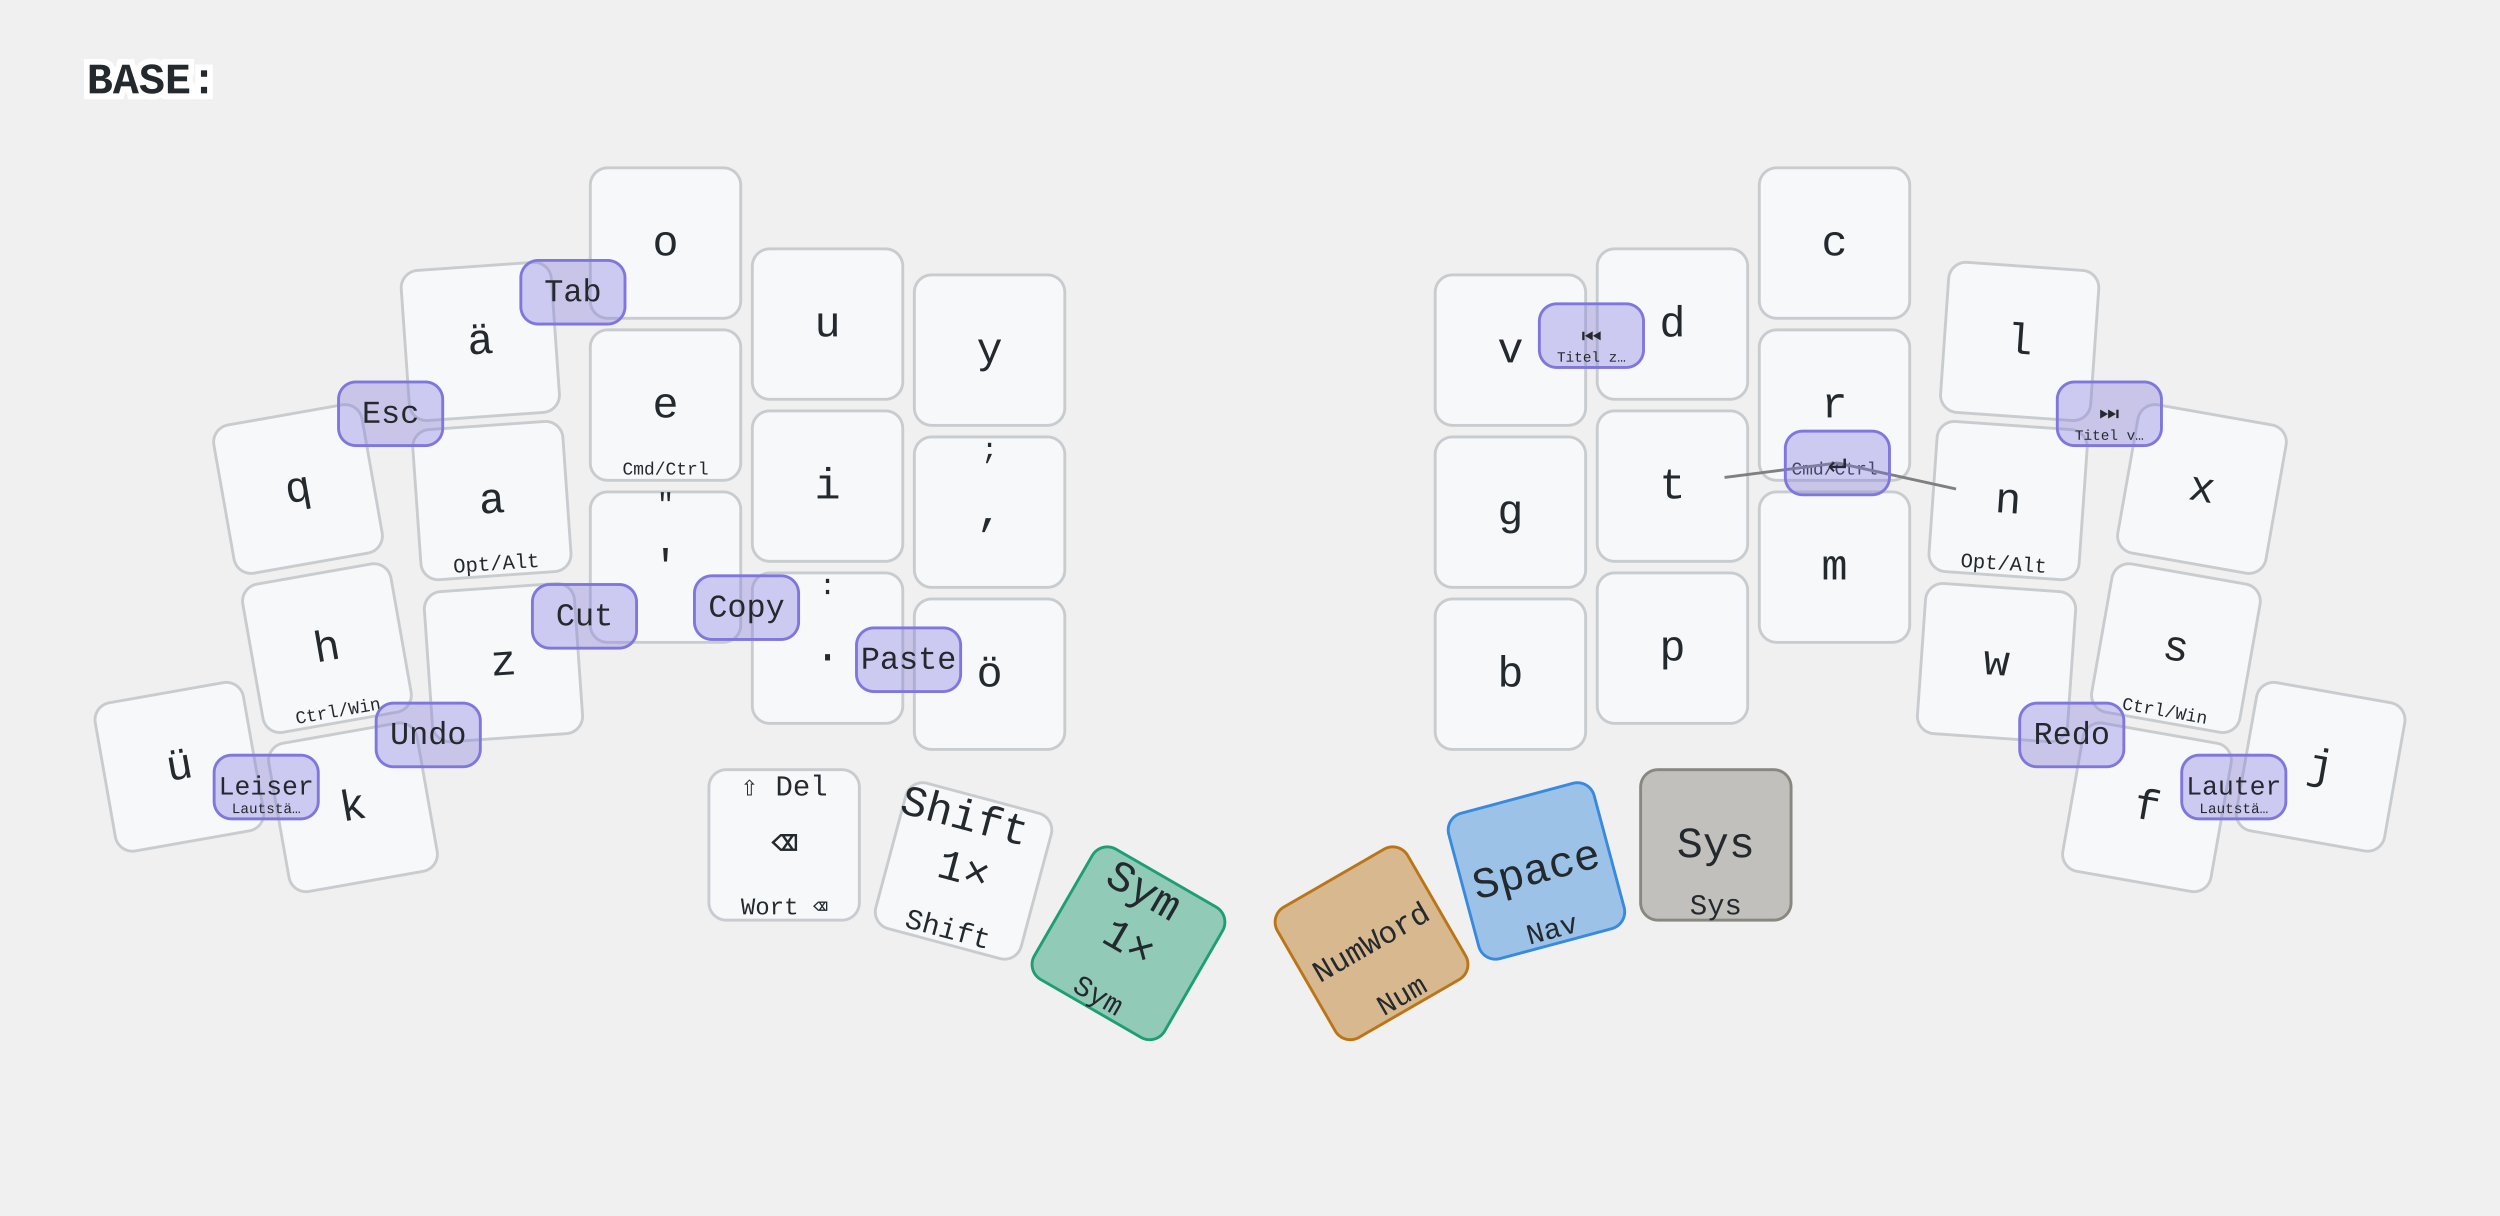
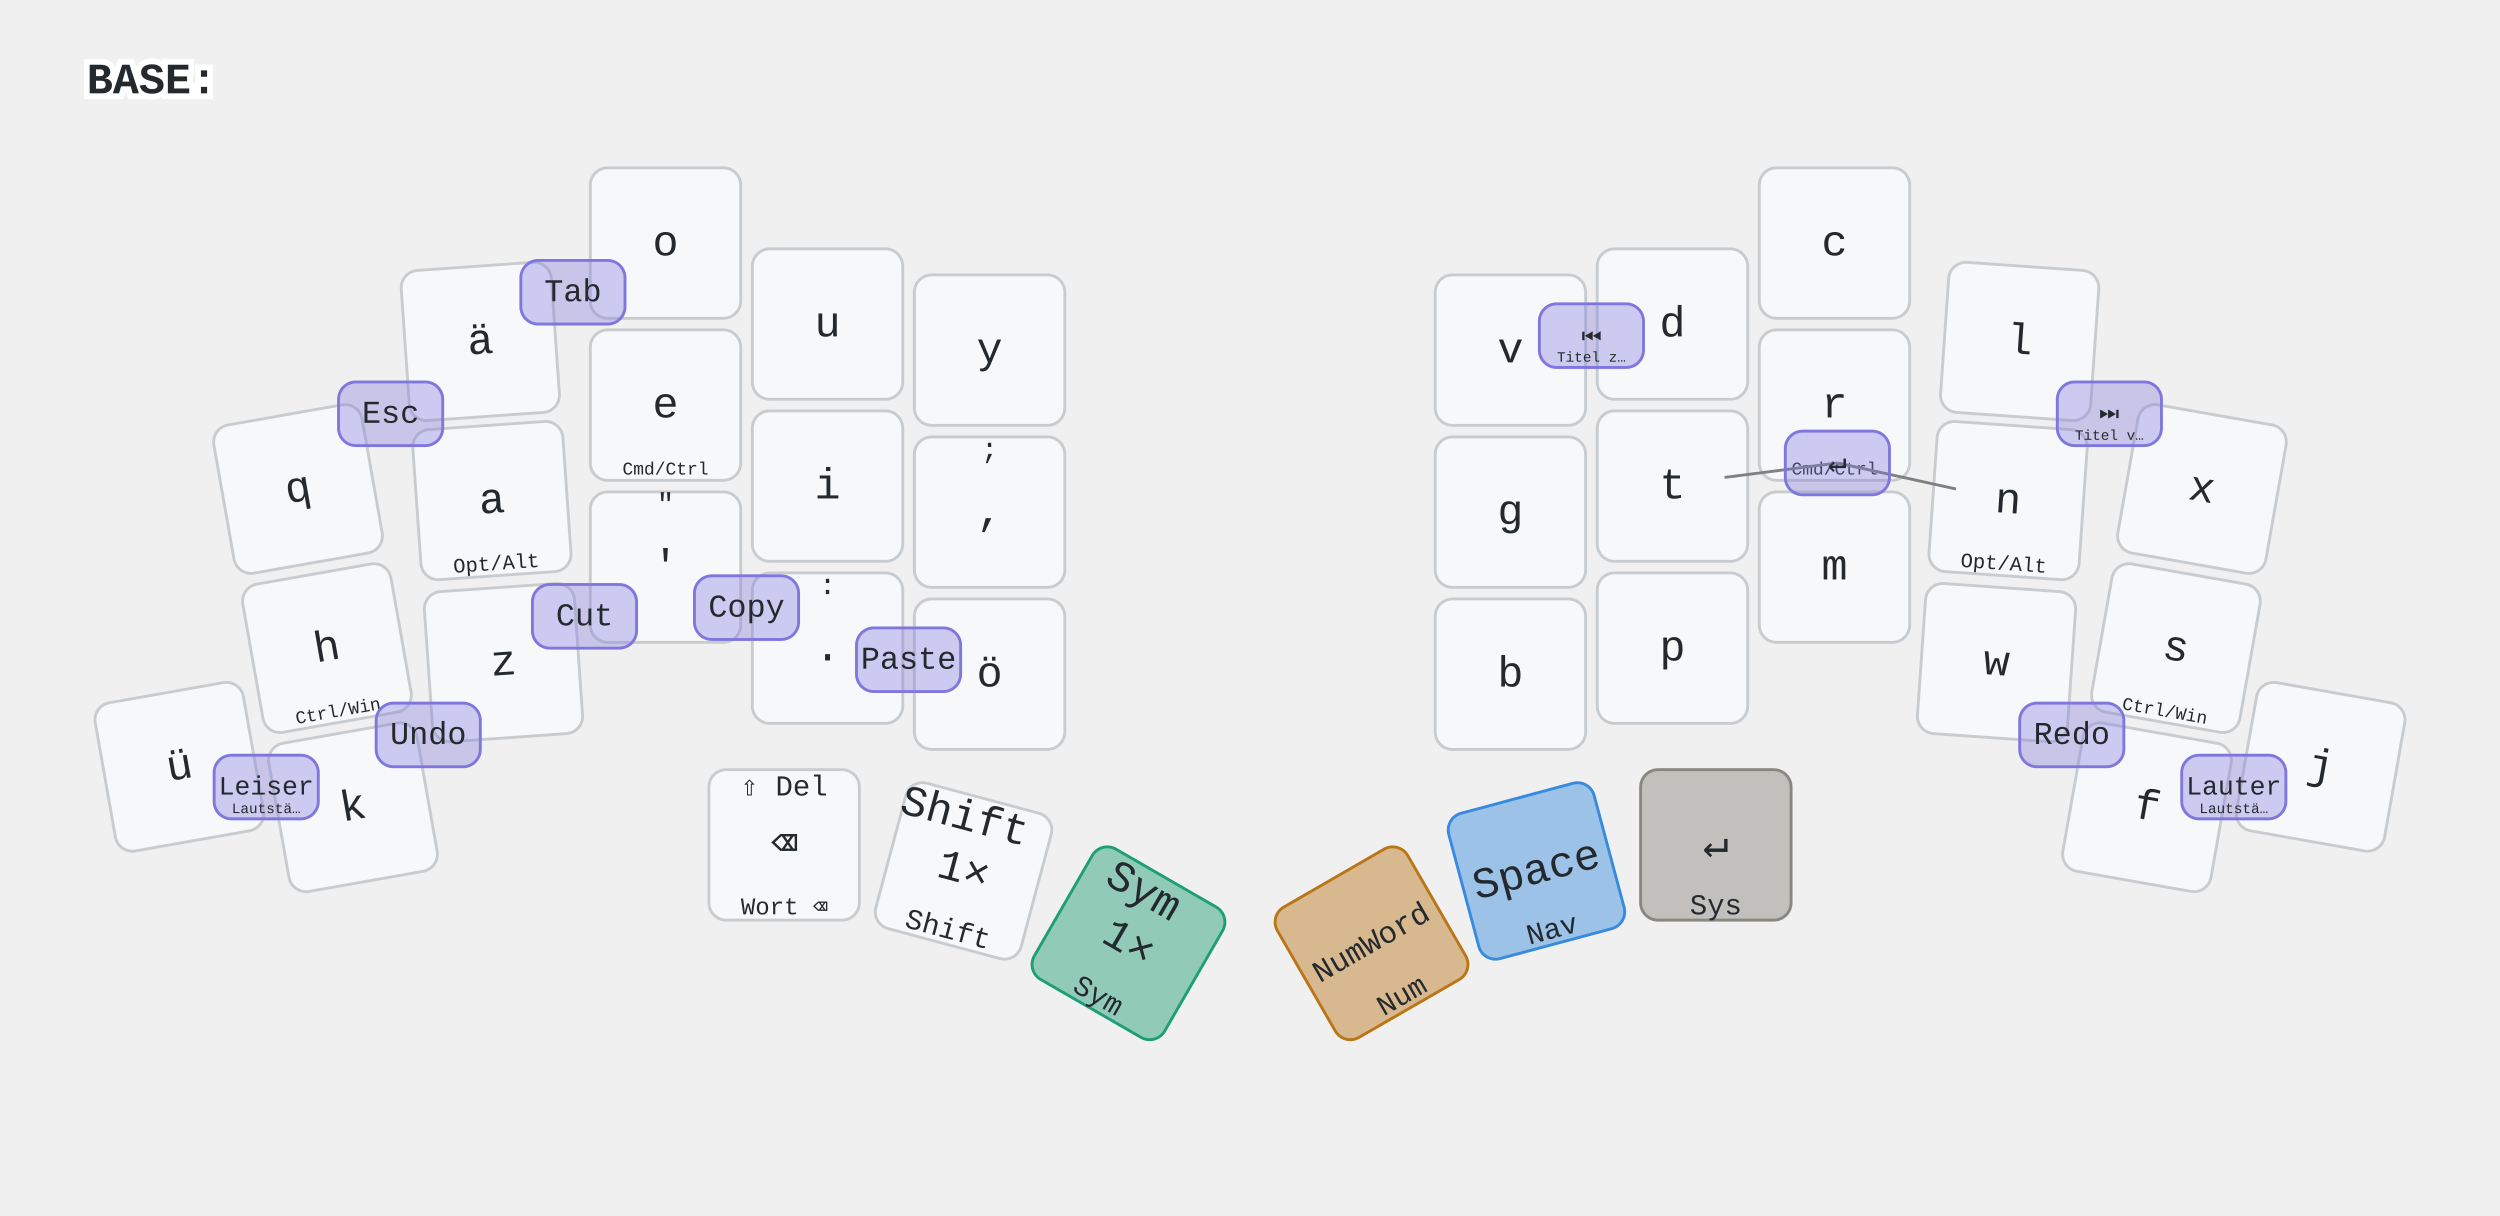
<svg xmlns="http://www.w3.org/2000/svg" width="1728" height="840" viewBox="0 0 864 420" class="keymap">
  <style>/* inherit to force styles through use tags */
svg path {
    fill: inherit;
}

/* font and background color specifications */
svg.keymap {
    font-family: SFMono-Regular,Consolas,Liberation Mono,Menlo,monospace;
    font-size: 14px;
    font-kerning: normal;
    text-rendering: optimizeLegibility;
    fill: #24292e;
}

/* default key styling */
rect.key {
    fill: #f6f8fa;
}

rect.key, rect.combo {
    stroke: #c9cccf;
    stroke-width: 1;
}

/* default key side styling, only used is draw_key_sides is set */
rect.side {
    filter: brightness(90%);
}

/* color accent for combo boxes */
rect.combo, rect.combo-separate {
    fill: #cdf;
}

/* color accent for held keys */
rect.held, rect.combo.held {
    fill: #fdd;
}

/* color accent for ghost (optional) keys */
rect.ghost, rect.combo.ghost {
    stroke-dasharray: 4, 4;
    stroke-width: 2;
}

text {
    text-anchor: middle;
    dominant-baseline: middle;
}

/* styling for layer labels */
text.label {
    font-weight: bold;
    text-anchor: start;
    stroke: white;
    stroke-width: 4;
    paint-order: stroke;
}

/* styling for optional footer */
text.footer {
    text-anchor: end;
    dominant-baseline: auto;
    stroke: white;
    stroke-width: 4;
    paint-order: stroke;
}

/* styling for combo tap, and key non-tap label text */
text.combo, text.hold, text.shifted, text.left, text.right {
    font-size: 11px;
}

text.hold {
    text-anchor: middle;
    dominant-baseline: auto;
}

text.shifted {
    text-anchor: middle;
    dominant-baseline: hanging;
}

text.left {
    text-anchor: start;
}

text.right {
    text-anchor: end;
}

text.layer-activator {
    text-decoration: underline;
}

/* styling for hold/shifted label text in combo box */
text.combo.hold, text.combo.shifted, text.combo.left, text.combo.right {
    font-size: 8px;
}

/* lighter symbol for transparent keys */
text.trans {
    fill: #7b7e81;
}

/* styling for combo dendrons */
path.combo {
    stroke-width: 1;
    stroke: gray;
    fill: none;
}

/* Start Tabler Icons Cleanup */
/* cannot use height/width with glyphs */
.icon-tabler &gt; path {
    fill: inherit;
    stroke: inherit;
    stroke-width: 2;
}
/* hide tabler's default box */
.icon-tabler &gt; path[stroke="none"][fill="none"] {
    visibility: hidden;
}
/* End Tabler Icons Cleanup */

@media (prefers-color-scheme: dark) {
svg.keymap { fill: #d1d6db; }
rect.key { fill: #3f4750; }
rect.key, rect.combo { stroke: #60666c; }
rect.combo, rect.combo-separate { fill: #1f3d7a; }
rect.held, rect.combo.held { fill: #854747; }
text.label, text.footer { stroke: black; }
text.trans { fill: #7e8184; }
path.combo { stroke: #7f7f7f; }

}

rect.key { stroke-width: 1; }
text { font-size: 15px; }
text.hold, text.shifted { font-size: 10px; }
rect.combo { fill: #7F77DD; fill-opacity: .35; stroke: #7F77DD; }

.layer-NAV rect.key.lay { fill: #378ADD; fill-opacity: .22; stroke: #378ADD; }
rect.key.trig-NAV { fill: #378ADD; fill-opacity: .45; stroke: #378ADD; }
rect.key.held.trig-NAV { stroke-width: 4; }

.layer-SYM rect.key.lay { fill: #1D9E75; fill-opacity: .22; stroke: #1D9E75; }
rect.key.trig-SYM { fill: #1D9E75; fill-opacity: .45; stroke: #1D9E75; }
rect.key.held.trig-SYM { stroke-width: 4; }

.layer-NUM rect.key.lay { fill: #BA7517; fill-opacity: .22; stroke: #BA7517; }
rect.key.trig-NUM { fill: #BA7517; fill-opacity: .45; stroke: #BA7517; }
rect.key.held.trig-NUM { stroke-width: 4; }

.layer-SYS rect.key.lay { fill: #888780; fill-opacity: .22; stroke: #888780; }
rect.key.trig-SYS { fill: #888780; fill-opacity: .45; stroke: #888780; }
rect.key.held.trig-SYS { stroke-width: 4; }
</style>
  <g transform="translate(30, 0)" class="layer-BASE">
    <text x="0" y="28" class="label" id="BASE">BASE:</text>
    <g transform="translate(0, 56)">
      <g transform="translate(73, 113) rotate(-10.0)" class="key keypos-0">
        <rect rx="6" ry="6" x="-26" y="-26" width="52" height="52" class="key" />
        <text x="0" y="0" class="key tap">q</text>
      </g>
      <g transform="translate(136, 62) rotate(-4.0)" class="key keypos-1">
        <rect rx="6" ry="6" x="-26" y="-26" width="52" height="52" class="key" />
        <text x="0" y="0" class="key tap">ä</text>
      </g>
      <g transform="translate(200, 28)" class="key keypos-2">
        <rect rx="6" ry="6" x="-26" y="-26" width="52" height="52" class="key" />
        <text x="0" y="0" class="key tap">o</text>
      </g>
      <g transform="translate(256, 56)" class="key keypos-3">
        <rect rx="6" ry="6" x="-26" y="-26" width="52" height="52" class="key" />
        <text x="0" y="0" class="key tap">u</text>
      </g>
      <g transform="translate(312, 65)" class="key keypos-4">
        <rect rx="6" ry="6" x="-26" y="-26" width="52" height="52" class="key" />
        <text x="0" y="0" class="key tap">y</text>
      </g>
      <g transform="translate(492, 65)" class="key keypos-5">
        <rect rx="6" ry="6" x="-26" y="-26" width="52" height="52" class="key" />
        <text x="0" y="0" class="key tap">v</text>
      </g>
      <g transform="translate(548, 56)" class="key keypos-6">
        <rect rx="6" ry="6" x="-26" y="-26" width="52" height="52" class="key" />
        <text x="0" y="0" class="key tap">d</text>
      </g>
      <g transform="translate(604, 28)" class="key keypos-7">
        <rect rx="6" ry="6" x="-26" y="-26" width="52" height="52" class="key" />
        <text x="0" y="0" class="key tap">c</text>
      </g>
      <g transform="translate(668, 62) rotate(4.0)" class="key keypos-8">
        <rect rx="6" ry="6" x="-26" y="-26" width="52" height="52" class="key" />
        <text x="0" y="0" class="key tap">l</text>
      </g>
      <g transform="translate(731, 113) rotate(10.0)" class="key keypos-9">
        <rect rx="6" ry="6" x="-26" y="-26" width="52" height="52" class="key" />
        <text x="0" y="0" class="key tap">x</text>
      </g>
      <g transform="translate(83, 168) rotate(-10.0)" class="key keypos-10">
        <rect rx="6" ry="6" x="-26" y="-26" width="52" height="52" class="key" />
        <text x="0" y="0" class="key tap">h</text>
        <text x="0" y="24" class="key hold">
          <tspan style="font-size: 62%">Ctrl/Win</tspan>
        </text>
      </g>
      <g transform="translate(140, 117) rotate(-4.0)" class="key keypos-11">
        <rect rx="6" ry="6" x="-26" y="-26" width="52" height="52" class="key" />
        <text x="0" y="0" class="key tap">a</text>
        <text x="0" y="24" class="key hold">
          <tspan style="font-size: 71%">Opt/Alt</tspan>
        </text>
      </g>
      <g transform="translate(200, 84)" class="key keypos-12">
        <rect rx="6" ry="6" x="-26" y="-26" width="52" height="52" class="key" />
        <text x="0" y="0" class="key tap">e</text>
        <text x="0" y="24" class="key hold">
          <tspan style="font-size: 62%">Cmd/Ctrl</tspan>
        </text>
      </g>
      <g transform="translate(256, 112)" class="key keypos-13">
        <rect rx="6" ry="6" x="-26" y="-26" width="52" height="52" class="key" />
        <text x="0" y="0" class="key tap">i</text>
      </g>
      <g transform="translate(312, 121)" class="key keypos-14">
        <rect rx="6" ry="6" x="-26" y="-26" width="52" height="52" class="key" />
        <text x="0" y="0" class="key tap">,</text>
        <text x="0" y="-24" class="key shifted">;</text>
      </g>
      <g transform="translate(492, 121)" class="key keypos-15">
        <rect rx="6" ry="6" x="-26" y="-26" width="52" height="52" class="key" />
        <text x="0" y="0" class="key tap">g</text>
      </g>
      <g transform="translate(548, 112)" class="key keypos-16">
        <rect rx="6" ry="6" x="-26" y="-26" width="52" height="52" class="key" />
        <text x="0" y="0" class="key tap">t</text>
      </g>
      <g transform="translate(604, 84)" class="key keypos-17">
        <rect rx="6" ry="6" x="-26" y="-26" width="52" height="52" class="key" />
        <text x="0" y="0" class="key tap">r</text>
        <text x="0" y="24" class="key hold">
          <tspan style="font-size: 62%">Cmd/Ctrl</tspan>
        </text>
      </g>
      <g transform="translate(664, 117) rotate(4.0)" class="key keypos-18">
        <rect rx="6" ry="6" x="-26" y="-26" width="52" height="52" class="key" />
        <text x="0" y="0" class="key tap">n</text>
        <text x="0" y="24" class="key hold">
          <tspan style="font-size: 71%">Opt/Alt</tspan>
        </text>
      </g>
      <g transform="translate(722, 168) rotate(10.0)" class="key keypos-19">
        <rect rx="6" ry="6" x="-26" y="-26" width="52" height="52" class="key" />
        <text x="0" y="0" class="key tap">s</text>
        <text x="0" y="24" class="key hold">
          <tspan style="font-size: 62%">Ctrl/Win</tspan>
        </text>
      </g>
      <g transform="translate(32, 209) rotate(-10.0)" class="key keypos-20">
        <rect rx="6" ry="6" x="-26" y="-26" width="52" height="52" class="key" />
        <text x="0" y="0" class="key tap">ü</text>
      </g>
      <g transform="translate(92, 223) rotate(-10.0)" class="key keypos-21">
        <rect rx="6" ry="6" x="-26" y="-26" width="52" height="52" class="key" />
        <text x="0" y="0" class="key tap">k</text>
      </g>
      <g transform="translate(144, 173) rotate(-4.0)" class="key keypos-22">
        <rect rx="6" ry="6" x="-26" y="-26" width="52" height="52" class="key" />
        <text x="0" y="0" class="key tap">z</text>
      </g>
      <g transform="translate(200, 140)" class="key keypos-23">
        <rect rx="6" ry="6" x="-26" y="-26" width="52" height="52" class="key" />
        <text x="0" y="0" class="key tap">'</text>
        <text x="0" y="-24" class="key shifted">"</text>
      </g>
      <g transform="translate(256, 168)" class="key keypos-24">
        <rect rx="6" ry="6" x="-26" y="-26" width="52" height="52" class="key" />
        <text x="0" y="0" class="key tap">.</text>
        <text x="0" y="-24" class="key shifted">:</text>
      </g>
      <g transform="translate(312, 177)" class="key keypos-25">
        <rect rx="6" ry="6" x="-26" y="-26" width="52" height="52" class="key" />
        <text x="0" y="0" class="key tap">ö</text>
      </g>
      <g transform="translate(492, 177)" class="key keypos-26">
        <rect rx="6" ry="6" x="-26" y="-26" width="52" height="52" class="key" />
        <text x="0" y="0" class="key tap">b</text>
      </g>
      <g transform="translate(548, 168)" class="key keypos-27">
        <rect rx="6" ry="6" x="-26" y="-26" width="52" height="52" class="key" />
        <text x="0" y="0" class="key tap">p</text>
      </g>
      <g transform="translate(604, 140)" class="key keypos-28">
        <rect rx="6" ry="6" x="-26" y="-26" width="52" height="52" class="key" />
        <text x="0" y="0" class="key tap">m</text>
      </g>
      <g transform="translate(660, 173) rotate(4.0)" class="key keypos-29">
        <rect rx="6" ry="6" x="-26" y="-26" width="52" height="52" class="key" />
        <text x="0" y="0" class="key tap">w</text>
      </g>
      <g transform="translate(712, 223) rotate(10.0)" class="key keypos-30">
        <rect rx="6" ry="6" x="-26" y="-26" width="52" height="52" class="key" />
        <text x="0" y="0" class="key tap">f</text>
      </g>
      <g transform="translate(772, 209) rotate(10.0)" class="key keypos-31">
        <rect rx="6" ry="6" x="-26" y="-26" width="52" height="52" class="key" />
        <text x="0" y="0" class="key tap">j</text>
      </g>
      <g transform="translate(241, 236)" class="key keypos-32">
        <rect rx="6" ry="6" x="-26" y="-26" width="52" height="52" class="key" />
        <text x="0" y="0" class="key tap">⌫</text>
        <text x="0" y="24" class="key hold">
          <tspan style="font-size: 83%">Wort ⌫</tspan>
        </text>
        <text x="0" y="-24" class="key shifted">⇧ Del</text>
      </g>
      <g transform="translate(303, 245) rotate(15.0)" class="key keypos-33">
        <rect rx="6" ry="6" x="-26" y="-26" width="52" height="52" class="key" />
        <text x="0" y="0" class="key tap">
          <tspan x="0" dy="-1.2em">Shift</tspan>
          <tspan x="0" dy="1.2em">1×</tspan>
        </text>
        <text x="0" y="24" class="key hold">Shift</text>
      </g>
      <g transform="translate(360, 270) rotate(30.0)" class="key trig-SYM keypos-34">
        <rect rx="6" ry="6" x="-26" y="-26" width="52" height="52" class="key trig-SYM" />
        <text x="0" y="0" class="key trig-SYM tap">
          <tspan x="0" dy="-1.2em">Sym</tspan>
          <tspan x="0" dy="1.2em">1×</tspan>
        </text>
        <text x="0" y="24" class="key trig-SYM hold">Sym</text>
      </g>
      <g transform="translate(444, 270) rotate(-30.0)" class="key trig-NUM keypos-35">
        <rect rx="6" ry="6" x="-26" y="-26" width="52" height="52" class="key trig-NUM" />
        <text x="0" y="0" class="key trig-NUM tap">
          <tspan style="font-size: 71%">NumWord</tspan>
        </text>
        <text x="0" y="24" class="key trig-NUM hold">Num</text>
      </g>
      <g transform="translate(501, 245) rotate(-15.0)" class="key trig-NAV keypos-36">
        <rect rx="6" ry="6" x="-26" y="-26" width="52" height="52" class="key trig-NAV" />
        <text x="0" y="0" class="key trig-NAV tap">Space</text>
        <text x="0" y="24" class="key trig-NAV hold">Nav</text>
      </g>
      <g transform="translate(563, 236)" class="key trig-SYS keypos-37">
        <rect rx="6" ry="6" x="-26" y="-26" width="52" height="52" class="key trig-SYS" />
-         <text x="0" y="0" class="key trig-SYS tap">Sys</text>
+         <text x="0" y="0" class="key trig-SYS tap">↵</text>
        <text x="0" y="24" class="key trig-SYS hold">Sys</text>
      </g>
      <g class="combo combo combopos-0">
        <rect rx="6" ry="6" x="87" y="76" width="36" height="22" class="combo combo" />
        <text x="105" y="87" class="combo combo tap">Esc</text>
      </g>
      <g class="combo combo combopos-1">
        <rect rx="6" ry="6" x="150" y="34" width="36" height="22" class="combo combo" />
        <text x="168" y="45" class="combo combo tap">Tab</text>
      </g>
      <g class="combo combo combopos-2">
        <path d="M605,104 l-39,5" class="combo" />
        <path d="M605,104 l41,9" class="combo" />
        <rect rx="6" ry="6" x="587" y="93" width="36" height="22" class="combo combo" />
        <text x="605" y="104" class="combo combo tap">↵</text>
      </g>
      <g class="combo combo combopos-3">
        <rect rx="6" ry="6" x="502" y="49" width="36" height="22" class="combo combo" />
        <text x="520" y="60" class="combo combo tap">⏮︎</text>
        <text x="520" y="69" class="combo combo hold">
          <tspan style="font-size: 62%">Titel z…</tspan>
        </text>
      </g>
      <g class="combo combo combopos-4">
        <rect rx="6" ry="6" x="681" y="76" width="36" height="22" class="combo combo" />
        <text x="699" y="87" class="combo combo tap">⏭︎</text>
        <text x="699" y="96" class="combo combo hold">
          <tspan style="font-size: 62%">Titel v…</tspan>
        </text>
      </g>
      <g class="combo combo combopos-5">
        <rect rx="6" ry="6" x="44" y="205" width="36" height="22" class="combo combo" />
        <text x="62" y="216" class="combo combo tap">
          <tspan style="font-size: 83%">Leiser</tspan>
        </text>
        <text x="62" y="225" class="combo combo hold">
          <tspan style="font-size: 62%">Lautstä…</tspan>
        </text>
      </g>
      <g class="combo combo combopos-6">
        <rect rx="6" ry="6" x="724" y="205" width="36" height="22" class="combo combo" />
        <text x="742" y="216" class="combo combo tap">
          <tspan style="font-size: 83%">Lauter</tspan>
        </text>
        <text x="742" y="225" class="combo combo hold">
          <tspan style="font-size: 62%">Lautstä…</tspan>
        </text>
      </g>
      <g class="combo combo combopos-7">
        <rect rx="6" ry="6" x="100" y="187" width="36" height="22" class="combo combo" />
        <text x="118" y="198" class="combo combo tap">Undo</text>
      </g>
      <g class="combo combo combopos-8">
        <rect rx="6" ry="6" x="154" y="146" width="36" height="22" class="combo combo" />
        <text x="172" y="157" class="combo combo tap">Cut</text>
      </g>
      <g class="combo combo combopos-9">
        <rect rx="6" ry="6" x="210" y="143" width="36" height="22" class="combo combo" />
        <text x="228" y="154" class="combo combo tap">Copy</text>
      </g>
      <g class="combo combo combopos-10">
        <rect rx="6" ry="6" x="266" y="161" width="36" height="22" class="combo combo" />
        <text x="284" y="172" class="combo combo tap">Paste</text>
      </g>
      <g class="combo combo combopos-11">
        <rect rx="6" ry="6" x="668" y="187" width="36" height="22" class="combo combo" />
        <text x="686" y="198" class="combo combo tap">Redo</text>
      </g>
    </g>
  </g>
</svg>
